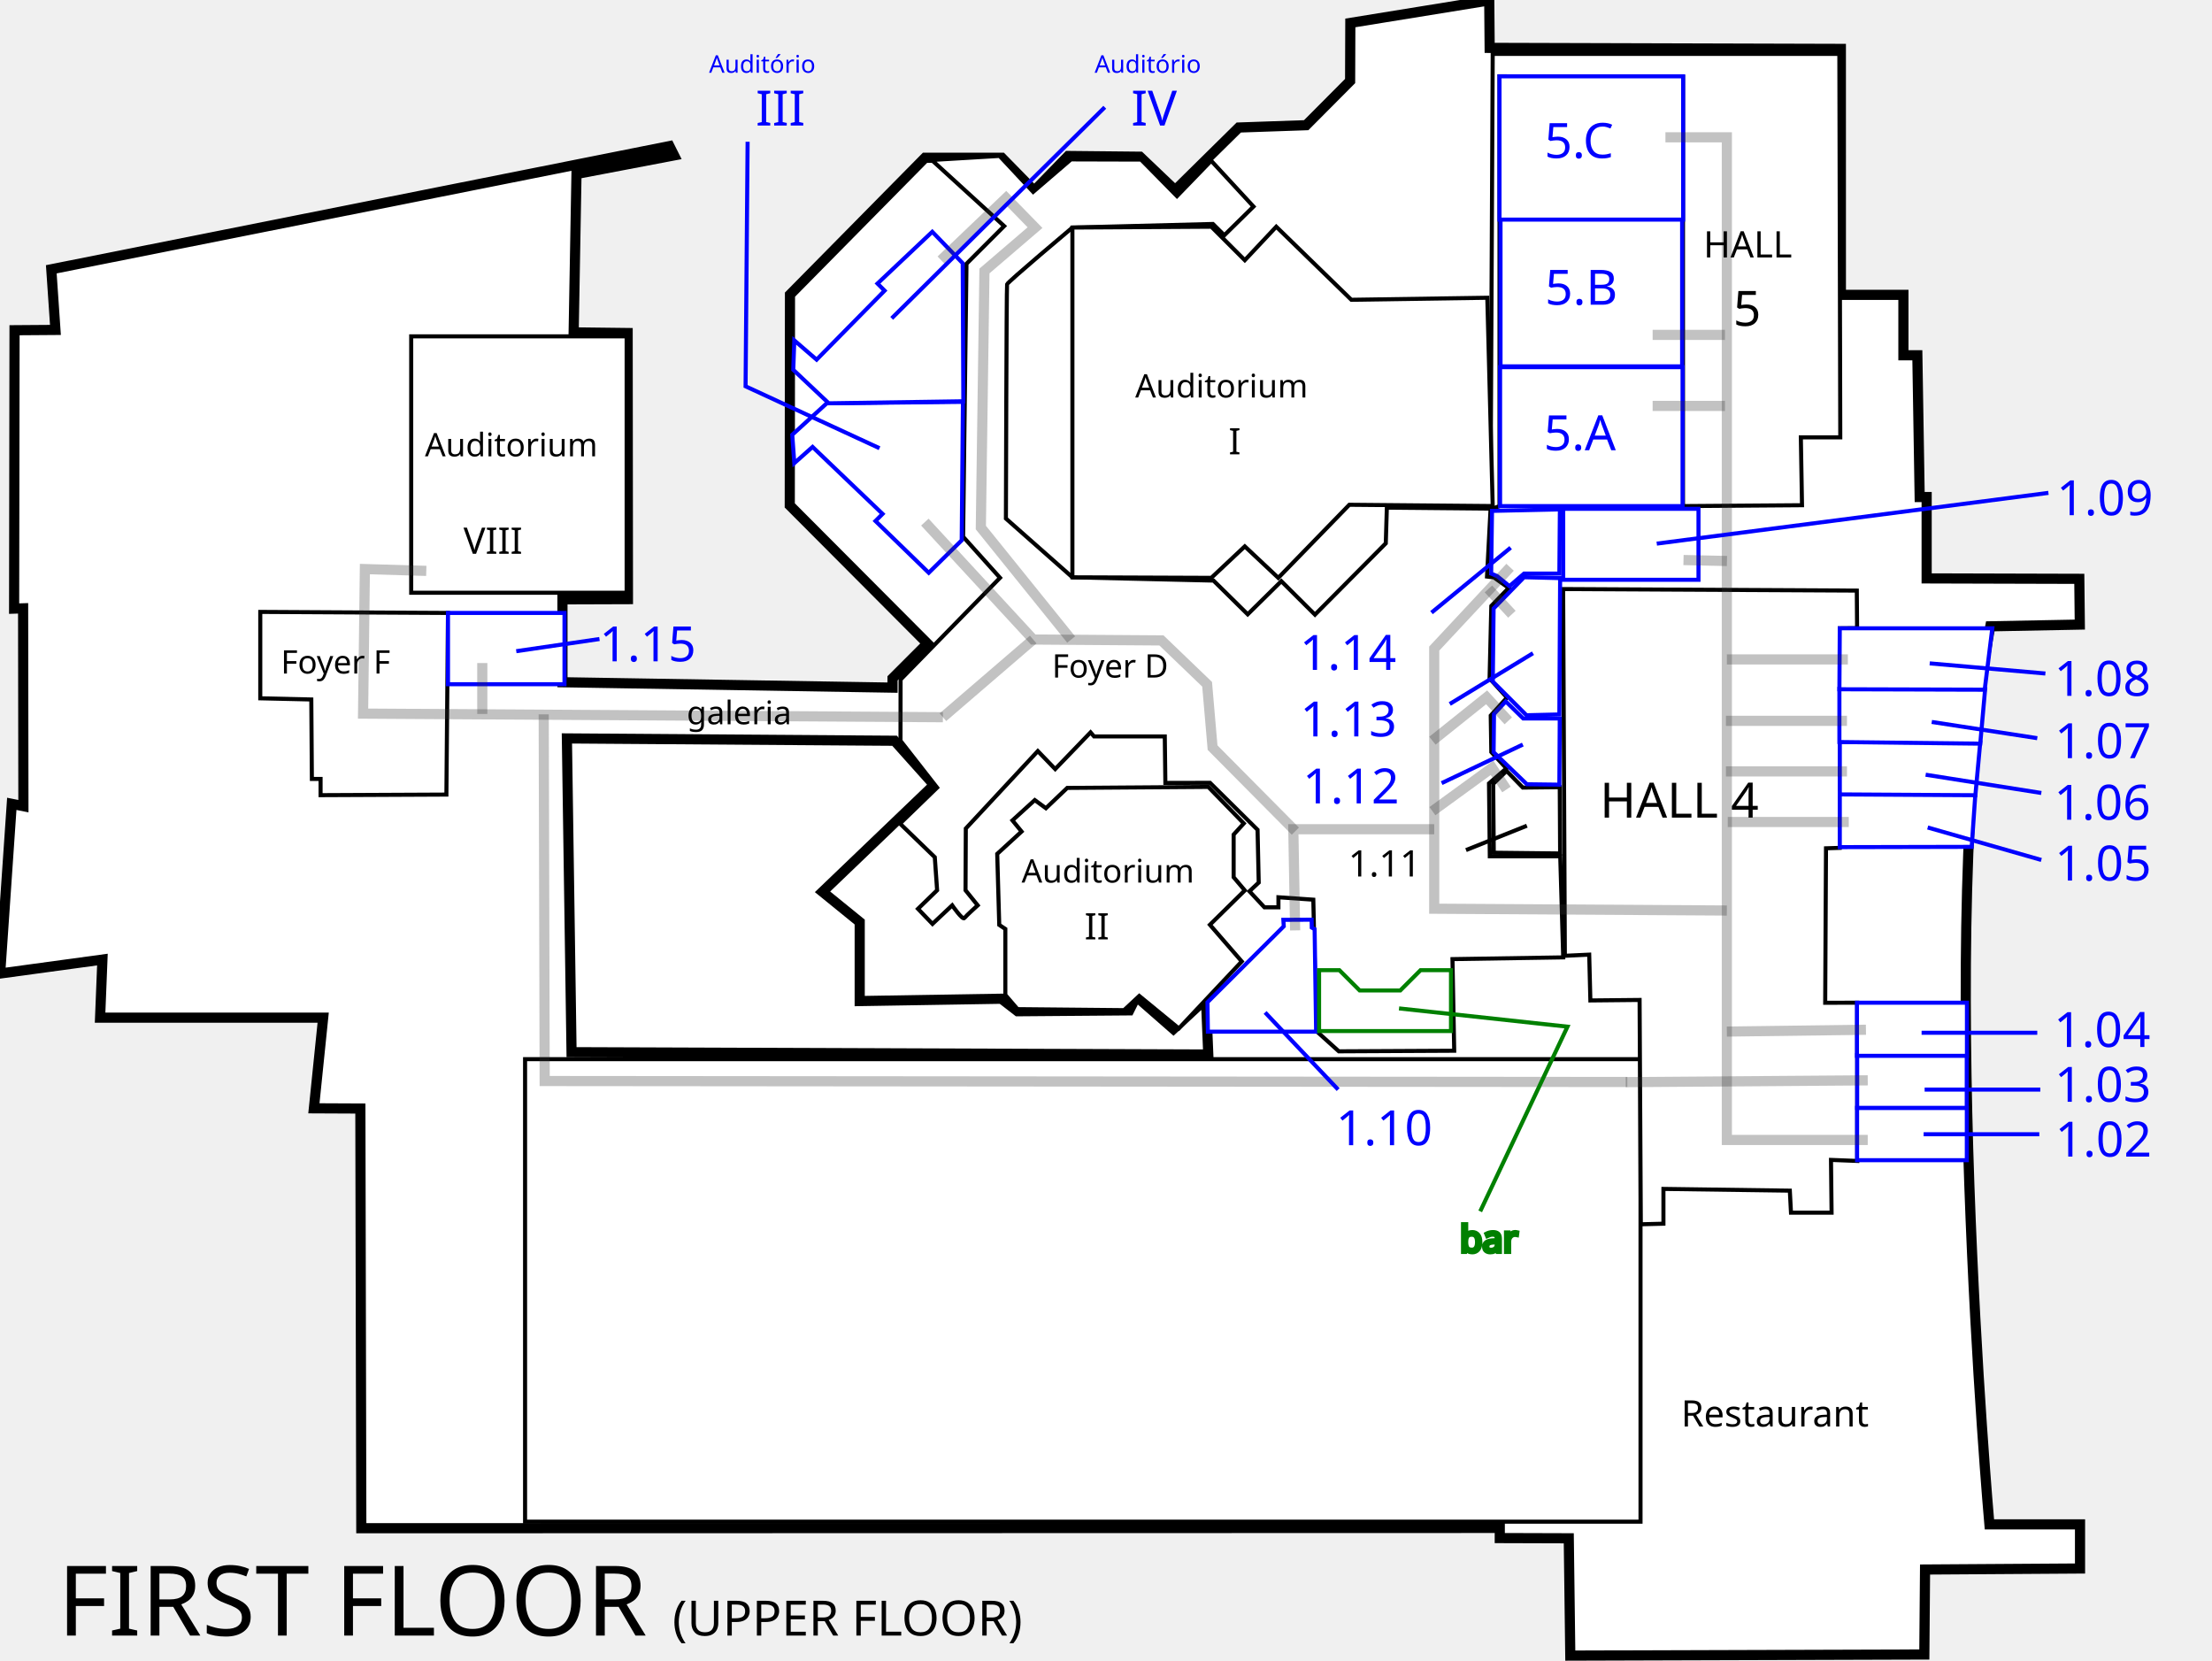
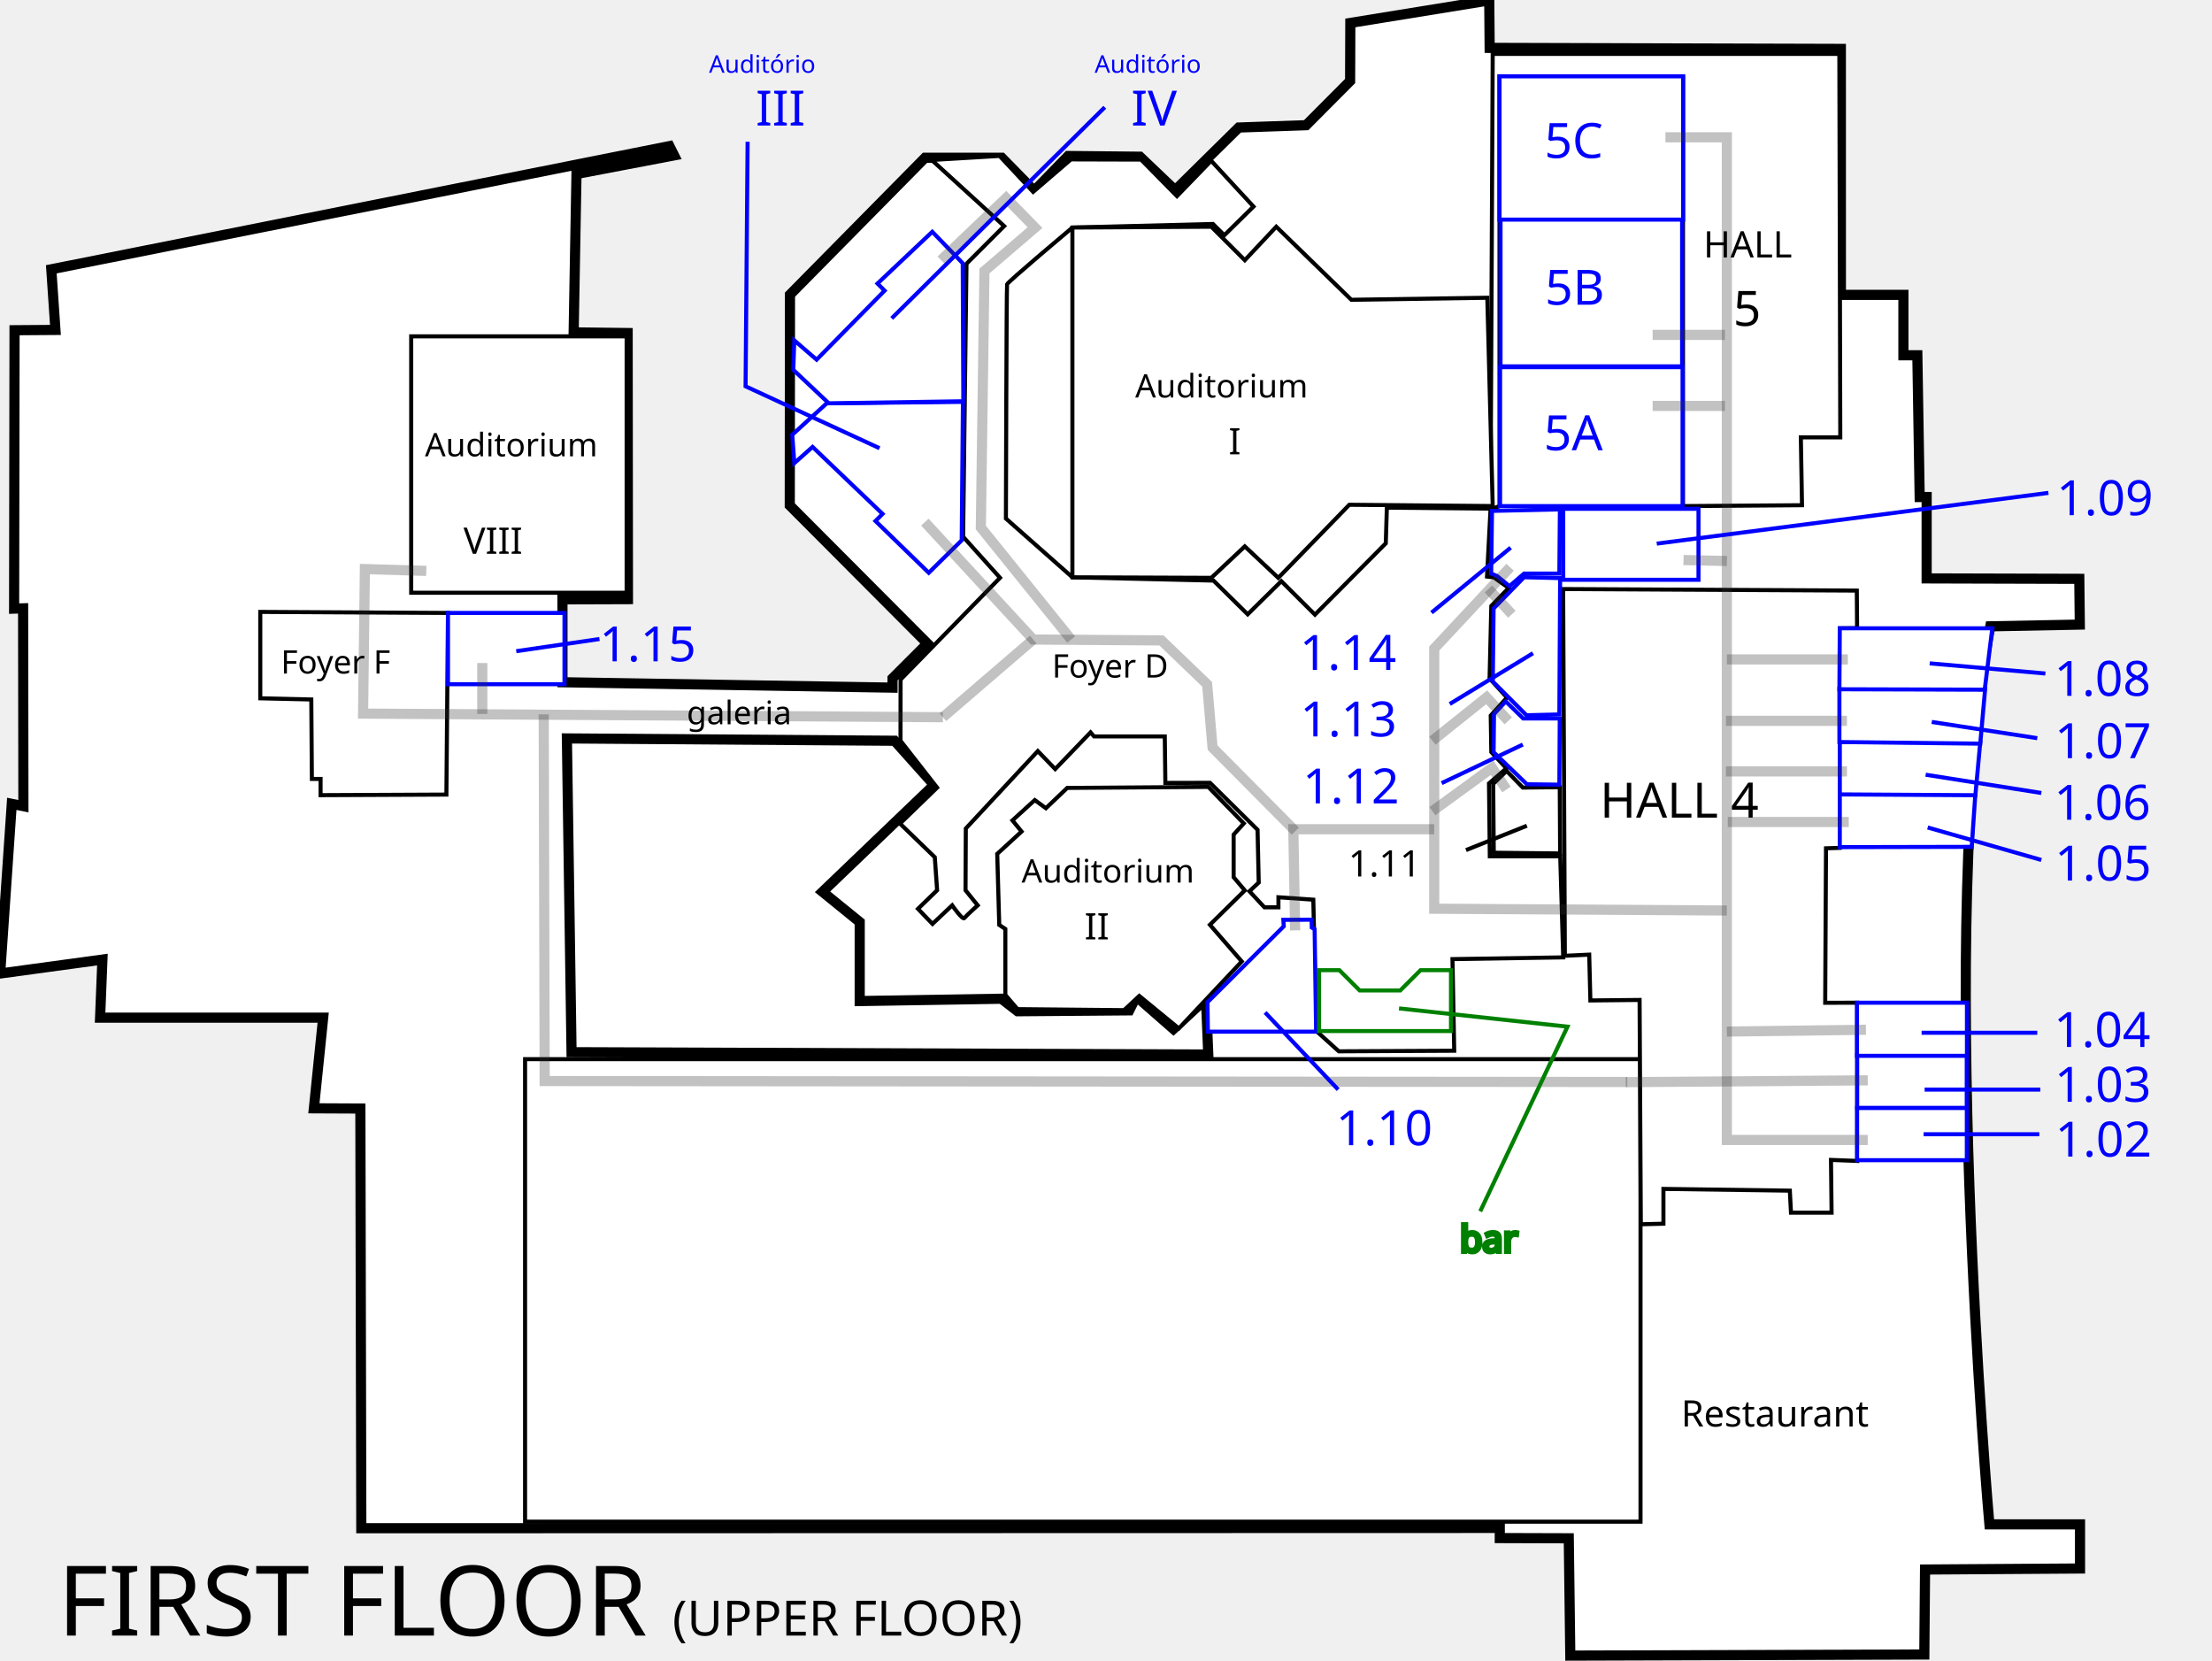
<svg xmlns="http://www.w3.org/2000/svg" viewBox="0 0 1090 818">
  <style>
    rect, path { fill:white; stroke:#000000; stroke-width: 2px;}
    text { font-size: 16px; font-family: sans-serif;}
    text.w3c, text.bigger { font-size: 2em; }
    text.w3c { fill: blue; }
    .bar { stroke:#008000; stroke-width: 2px; fill: none }
    text.bar { fill: #008000; font-size: 1.5em; }
    .w3c-line, rect.w3c, path.w3c { stroke:blue; stroke-width: 2px;}
    .w3c-line { fill: none; }
    #walkpaths path { fill: none; stroke: rgba(50, 50, 50, 0.3); stroke-width: 5px }
    #building path { stroke-width: 5px; }
  </style>
  <g transform="translate(-130.603,-133.16)" id="building">
    <path id="building" d="m 308.641,886.111 561.002,-0.145 0,5 34,0.105 0.75,57.796 174.453,-0.54 0.355,-41.869 76.368,-0.5 0,-21.757 -44.66,0 c 0,0 -26.489,-298.522 0.434,-442.456 l 44.12,-0.85 -0.25,-22.547 -75.223,-0.21 0,-40.079 -3.435,0 -1.145,-69.852 -6.871,0 0,-29.773 -30.813,0 -0.01,-121.184 -173.06,-0.5 -0.201,-23.391 -68.457,11.096 -0.105,28.628 -21.652,21.757 -33.208,1.145 -31.354,30.918 -17.346,-16.532 -35.394,-0.355 -16.717,17.177 -15.991,-16.322 -37.789,0 -66.562,67.457 -0.105,103.851 67.812,68.022 -17.177,17.177 0,4.58 -162.649,-2.66 0,-40.842 32.271,-0.107 -0.145,-131.107 -26.607,-0.318 1.395,-78.037 48.095,-9.161 -2.29,-4.58 -304.601,60.691 2.04,29.878 -20.152,0.145 -0.21,137.164 4.435,-0.145 0.145,97.48 -5.726,-1.145 -5.726,83.594 50.385,-6.871 -1.145,28.628 109.931,0 -4.58,44.66 22.902,0.105 z" />
    <path id="inoutside" d="m 571.413,498.126 -161.461,-1.145 2.29,154.591 313.762,1.145 -1.145,-27.483 -16.032,14.887 -18.322,-16.032 -3.435,6.871 -55.012,0.438 -7.969,-6.164 -69.852,1.145 0,-38.934 -18.322,-14.887 54.966,-52.675 z" />
  </g>
  <g transform="translate(-130.603,-133.16)" id="rooms">
    <rect id="hall2galeria" y="655.007" x="389.34" height="227.878" width="549.656" />
    <path id="hall4" d="m 900.865,423.391 0.849,180.686 12,-0.571 0.571,22.571 24.254,-0.243 0.604,110.529 11.143,-0.286 0,-17.143 62.286,0.857 0.572,10.857 20,0 -0.286,-26 12.951,0.502 0,-77.958 -15.808,0.028 0.393,-76.107 6.797,-0.21 0,-108.182 8.524,-0.072 -0.137,-18.507 z" />
    <path id="hall5" d="m 866.16,159.724 -1.096,224.398 4.449,-1.605 0,-211.757 90.414,0.25 0,211.507 58.645,-0.441 -0.571,-33.429 19.429,0 -0.459,-188.924 z" />
    <path id="foyerd" d="m 623.381,417.838 -49,50.143 -0.048,30.143 18.048,23.095 -18.286,17.714 17.143,16.571 1.143,16.286 -9.429,9.143 7.143,7.429 9.714,-9.143 c 0,0 5.143,7.429 6,6.286 0.857,-1.143 6.571,-6.286 6.571,-6.286 l -6,-7.429 0.143,-30.429 L 642,503.219 650.571,512.077 668,494 l 1.714,2 34.857,0 0.286,22.905 22,-0.048 23.429,23.143 0.571,26 -4.571,4.286 7.381,7.905 6.905,0 0,-4.952 17.19,1.19 1.428,64.665 11.143,10.049 56.857,-0.286 -0.857,-45.143 54.571,-0.857 -1.473,-49.812 -34.702,0 -0.397,-35.903 8.571,-7.429 -7.429,-8 -0.286,-18 8,-8.857 -8.571,-9.429 0.857,-35.714 8.571,-8.857 -7.318,-5.221 -3.376,-0.405 1.757,-33.47 -51.111,-0.475 -0.524,17.571 L 778.571,436 762,419.505 l -16.571,16.333 -16.857,-16.619 -69.523,-1.626 -32.763,-28.945 c 0,0 0.286,-114.286 0.571,-115.429 0.286,-1.143 32.191,-27.942 32.191,-27.942 l 69.237,-1.773 5.619,5.571 14.381,-14.143 -20.857,-22.571 -16.857,17.429 -17.714,-18 -34.524,-0.095 -18.619,16 -16.571,-17.714 -33.429,2 35.714,32.571 -18.571,18.571 -1.667,134.476 z" />
    <path id="foyerf" d="m 351.354,435.157 -92.497,-0.509 0,42.571 25.143,0.571 0.286,39.143 4.286,0 0,8 62,-0.286 z" />
    <path id="auditorium1" d="m 659.048,245.278 0,172.315 68.452,0.269 16.5,-15.5 16.5,15.5 35,-36 70.66,0.628 L 863.5,279.862 l -67,1 -37,-36 -15.5,16.5 -16.5,-16.5 z" />
    <path id="auditorium2" d="m 726,520.862 -69.5,0.5 -10.5,10 -5.5,-4 -11,10 4.5,5.5 -12,11 1,35 3,2 0,32.5 6,7 52.5,0.5 7.5,-7 19.5,16 31,-33 -15.695,-18.071 17.195,-16.929 -5.5,-6.5 0,-21 5,-5.5 z" />
    <path class="w3c" id="auditorio3" d="m 605.103,331.161 -0.6,68.2 -16.25,16 -26.25,-25.5 3.5,-3.5 -34.5,-33 -9,8 -1,-14 17,-15.5 z" />
    <path class="w3c" id="auditorio4" d="m 522,300.862 11,9.5 33.5,-34 -3.5,-3.5 27,-25.5 15,15.5 0.3,68 -66.3,1 -17.5,-16.5 z" />
    <rect id="auditorium8" y="298.875" x="333.229" height="126.329" width="106.161" />
    <rect class="w3c" id="room5a" y="314.062" x="869.793" height="68.456" width="89.92" />
    <rect class="w3c" id="room5b" y="240.062" x="870.009" height="73.601" width="89.488" />
    <rect class="w3c" id="room5c" y="170.761" x="869.509" height="70.601" width="90.488" />
    <rect class="w3c" id="room102" y="679" x="1045.713" height="25.787" width="54.074" />
    <rect class="w3c" id="room103" y="653" x="1045.75" height="26" width="54" />
    <rect class="w3c" id="room104" y="627.192" x="1045.654" height="26.171" width="54.192" />
    <path class="w3c" id="room105" d="m 1037.2,524 -0.01,26.54 65,-0.14 1.8,-26 z" />
    <path class="w3c" id="room106" d="m 1037.2,498.762 0,25.8 66.8,0.4 2.4,-26 z" />
    <path class="w3c" id="room107" d="m 1037,472.562 0,26.2 69.4,0.8 2.4,-26.8 z" />
    <path class="w3c" id="room108" d="m 1037.19,442.72 -0.19,30.043 71.6,0.2 3.743,-30.243 z" />
    <rect class="w3c" id="room109" y="383.849" x="900.905" height="34.969" width="66.658" />
    <path class="w3c" id="room110" d="m 725.6,626.962 37.6,-37.4 -0.2,-3.2 13.943,-0.071 0.057,3.871 1.4,0.8 0.743,50.494 -53.338,0 z" />
    <path id="room111" d="M 899.384,553.658 899.2,521 l -18.2,0.2 -8,-8.2 -6.6,6.4 0.282,33.895 z" />
    <path class="w3c" id="room112" d="m 899,519.762 0.2,-32.6 -18,0 -8.6,-8.4 -5.8,6.2 -0.2,18.8 16.4,15.8 z" />
    <path class="w3c" id="room113" d="M 899.384,417.998 881.6,417.562 l -15,15.4 -0.4,36 16.6,16.6 16.2,-0.4 z" />
    <path class="w3c" id="room114" d="m 899.266,384.123 -33.452,0.75 -0.414,30.89 2.95,1.25 6.05,4.95 7.2,-6.2 17.4,0 z" />
    <rect class="w3c" id="room115" y="435.157" x="351.354" height="35.116" width="57.41" />
  </g>
  <path d="m 650,478 10,0 10,10 20,0 10,-10 15,0 0,30 -65,0 z" id="bar" class="bar" />
  <g id="walkpaths">
    <path d="m 801.088,533.169 119.273,-0.89" />
    <path d="m 820.67,67.647 30.263,0 0,464.631" />
    <path d="m 910.57,324.886 -59.637,0" />
    <path d="m 910.125,355.149 -59.637,0" />
    <path d="m 910.125,380.072 -59.637,0" />
    <path d="m 911.015,404.995 -59.637,0" />
    <path d="m 850,200 -35.637,0" />
    <path d="m 850,165 -35.637,0" />
    <path d="m 919.471,507.356 -68.538,0.89" />
    <path d="m 850.934,532.279 0,29.373 69.428,0" />
    <path d="m 829.571,275.93 21.416,0.472" />
    <path d="m 850.934,448.609 -144.196,-0.89 0,-128.174 37.384,-40.054" />
    <path d="m 733.441,290.172 11.571,12.461" />
    <path d="M 743.232,355.149 732.551,343.578 705.848,364.94" />
    <path d="m 742.342,388.973 -7.121,-10.681 -29.373,21.362" />
    <path d="m 638.2,458.4 -0.89,-49.845 69.428,0" />
    <path d="m 638.307,409.498 -40.793,-41.139 -2.689,-31.221 -22.492,-21.599 -63.197,-0.445 -53.406,-57.856" />
    <path d="M 527.828,315.095 483.323,259.909 485.103,133.515 510.026,112.152 495.785,97.57 463.741,128.174" />
    <path d="m 509.136,315.095 -44.505,38.274 m -226.975,-1.603 0,-25.1" />
    <path d="m 210.063,281.271 -30.263,-0.89 -0.89,71.208 285.721,1.78" />
    <path d="m 267.925,351.962 0.472,180.66 533.491,0.472" />
  </g>
  <g transform="translate(-130.603,-133.16)" id="labels">
    <text y="939" x="159" style="font-size:4em;">FIRST FLOOR <tspan style="font-size:50%;">(UPPER FLOOR)</tspan>
    </text>
    <text y="467" x="649">Foyer D</text>
    <text y="465" x="269">Foyer F</text>
    <text y="490" x="469">galeria</text>
    <text style="display: none" y="779.866" x="540.645" class="bigger">HALL 2 GALERIA</text>
    <text y="536" x="919" class="bigger">HALL 4</text>
    <text y="836" x="959" style="font-size: 1.5em;">Restaurant</text>
    <text y="260" x="970" class="bigger" style="font-size: 1.5em;">HALL</text>
    <text y="293.696" x="984.667" class="bigger">5</text>
    <text y="329" x="690">Auditorium</text>
    <text y="357" x="736" style="font-size:1.5em">I</text>
    <text y="568" x="634">Auditorium</text>
    <text y="596" x="665" style="font-size:1.5em">II</text>
    <text class="w3c" y="169" x="480" style="font-size: 1em">Auditório</text>
    <text class="w3c" y="195" x="503">III</text>
    <text class="w3c" y="169" x="670" style="font-size: 1em">Auditório</text>
    <text class="w3c" y="195" x="688">IV</text>
    <text y="358" x="340">Auditorium</text>
    <text y="406" x="359" style="font-size:1.5em">VIII</text>
-     <text class="w3c" y="211" x="891.659">5.C</text>
-     <text class="w3c" y="283.296" x="891.947">5.B</text>
-     <text class="w3c" y="355" x="891.341">5.A</text>
+     <text class="w3c" y="211" x="891.659">5C</text>
+     <text class="w3c" y="283.296" x="891.947">5B</text>
+     <text class="w3c" y="355" x="891.341">5A</text>
    <text class="w3c" y="459" x="426">1.15</text>
    <text class="w3c" y="476" x="1142.834">1.08</text>
    <text class="w3c" y="506.696" x="1143.091">1.07</text>
    <text class="w3c" y="537.029" x="1142.754">1.06</text>
    <text class="w3c" y="567" x="1143.12">1.05</text>
    <text class="w3c" y="649" x="1142.651">1.04</text>
    <text class="w3c" y="676" x="1143.01">1.03</text>
    <text class="w3c" y="703" x="1143.31">1.02</text>
    <text class="w3c" y="697.414" x="788.895">1.10</text>
    <text class="w3c" y="387" x="1144">1.09</text>
    <text class="w3c" y="463.204" x="771.061">1.14</text>
    <text class="w3c" y="496" x="771.3">1.13</text>
    <text class="w3c" y="529" x="772.5">1.12</text>
    <text y="565" x="795" style="font-size:1.5em;">1.11</text>
    <text class="bar" x="850" y="750">bar</text>
    <path class="w3c-line" d="m 1079,670 57,0" />
    <path class="w3c-line" d="m 1077.5,642 57,0" />
    <path class="w3c-line" d="m 1078.5,692 57,0" />
    <path class="w3c-line" d="m 1081.5,460 57,5" />
    <path class="w3c-line" d="m 1082.5,488.862 52,8" />
    <path class="w3c-line" d="m 1079.5,514.862 57,9" />
    <path class="w3c-line" d="m 1080.5,540.862 56,16" />
    <path class="w3c-line" d="m 754,632 36,38" />
    <path class="w3c-line" d="m 1140,376 -193,25" />
    <path class="w3c-line" d="m 836,435 39,-32" />
    <path class="w3c-line" d="m 845,480 41,-25" />
    <path class="w3c-line" d="m 841,519 40,-19" />
    <path d="m 853,552 30,-12" />
    <path class="w3c-line" d="m 426,448 -41,6" />
    <path class="w3c-line" d="m 499,203 -1,120.5 66,30.5" />
    <path class="w3c-line" d="m 675,186 -105,104" />
    <path class="bar" d="m 820,630 83,9 L 860,730" />
  </g>
</svg>
